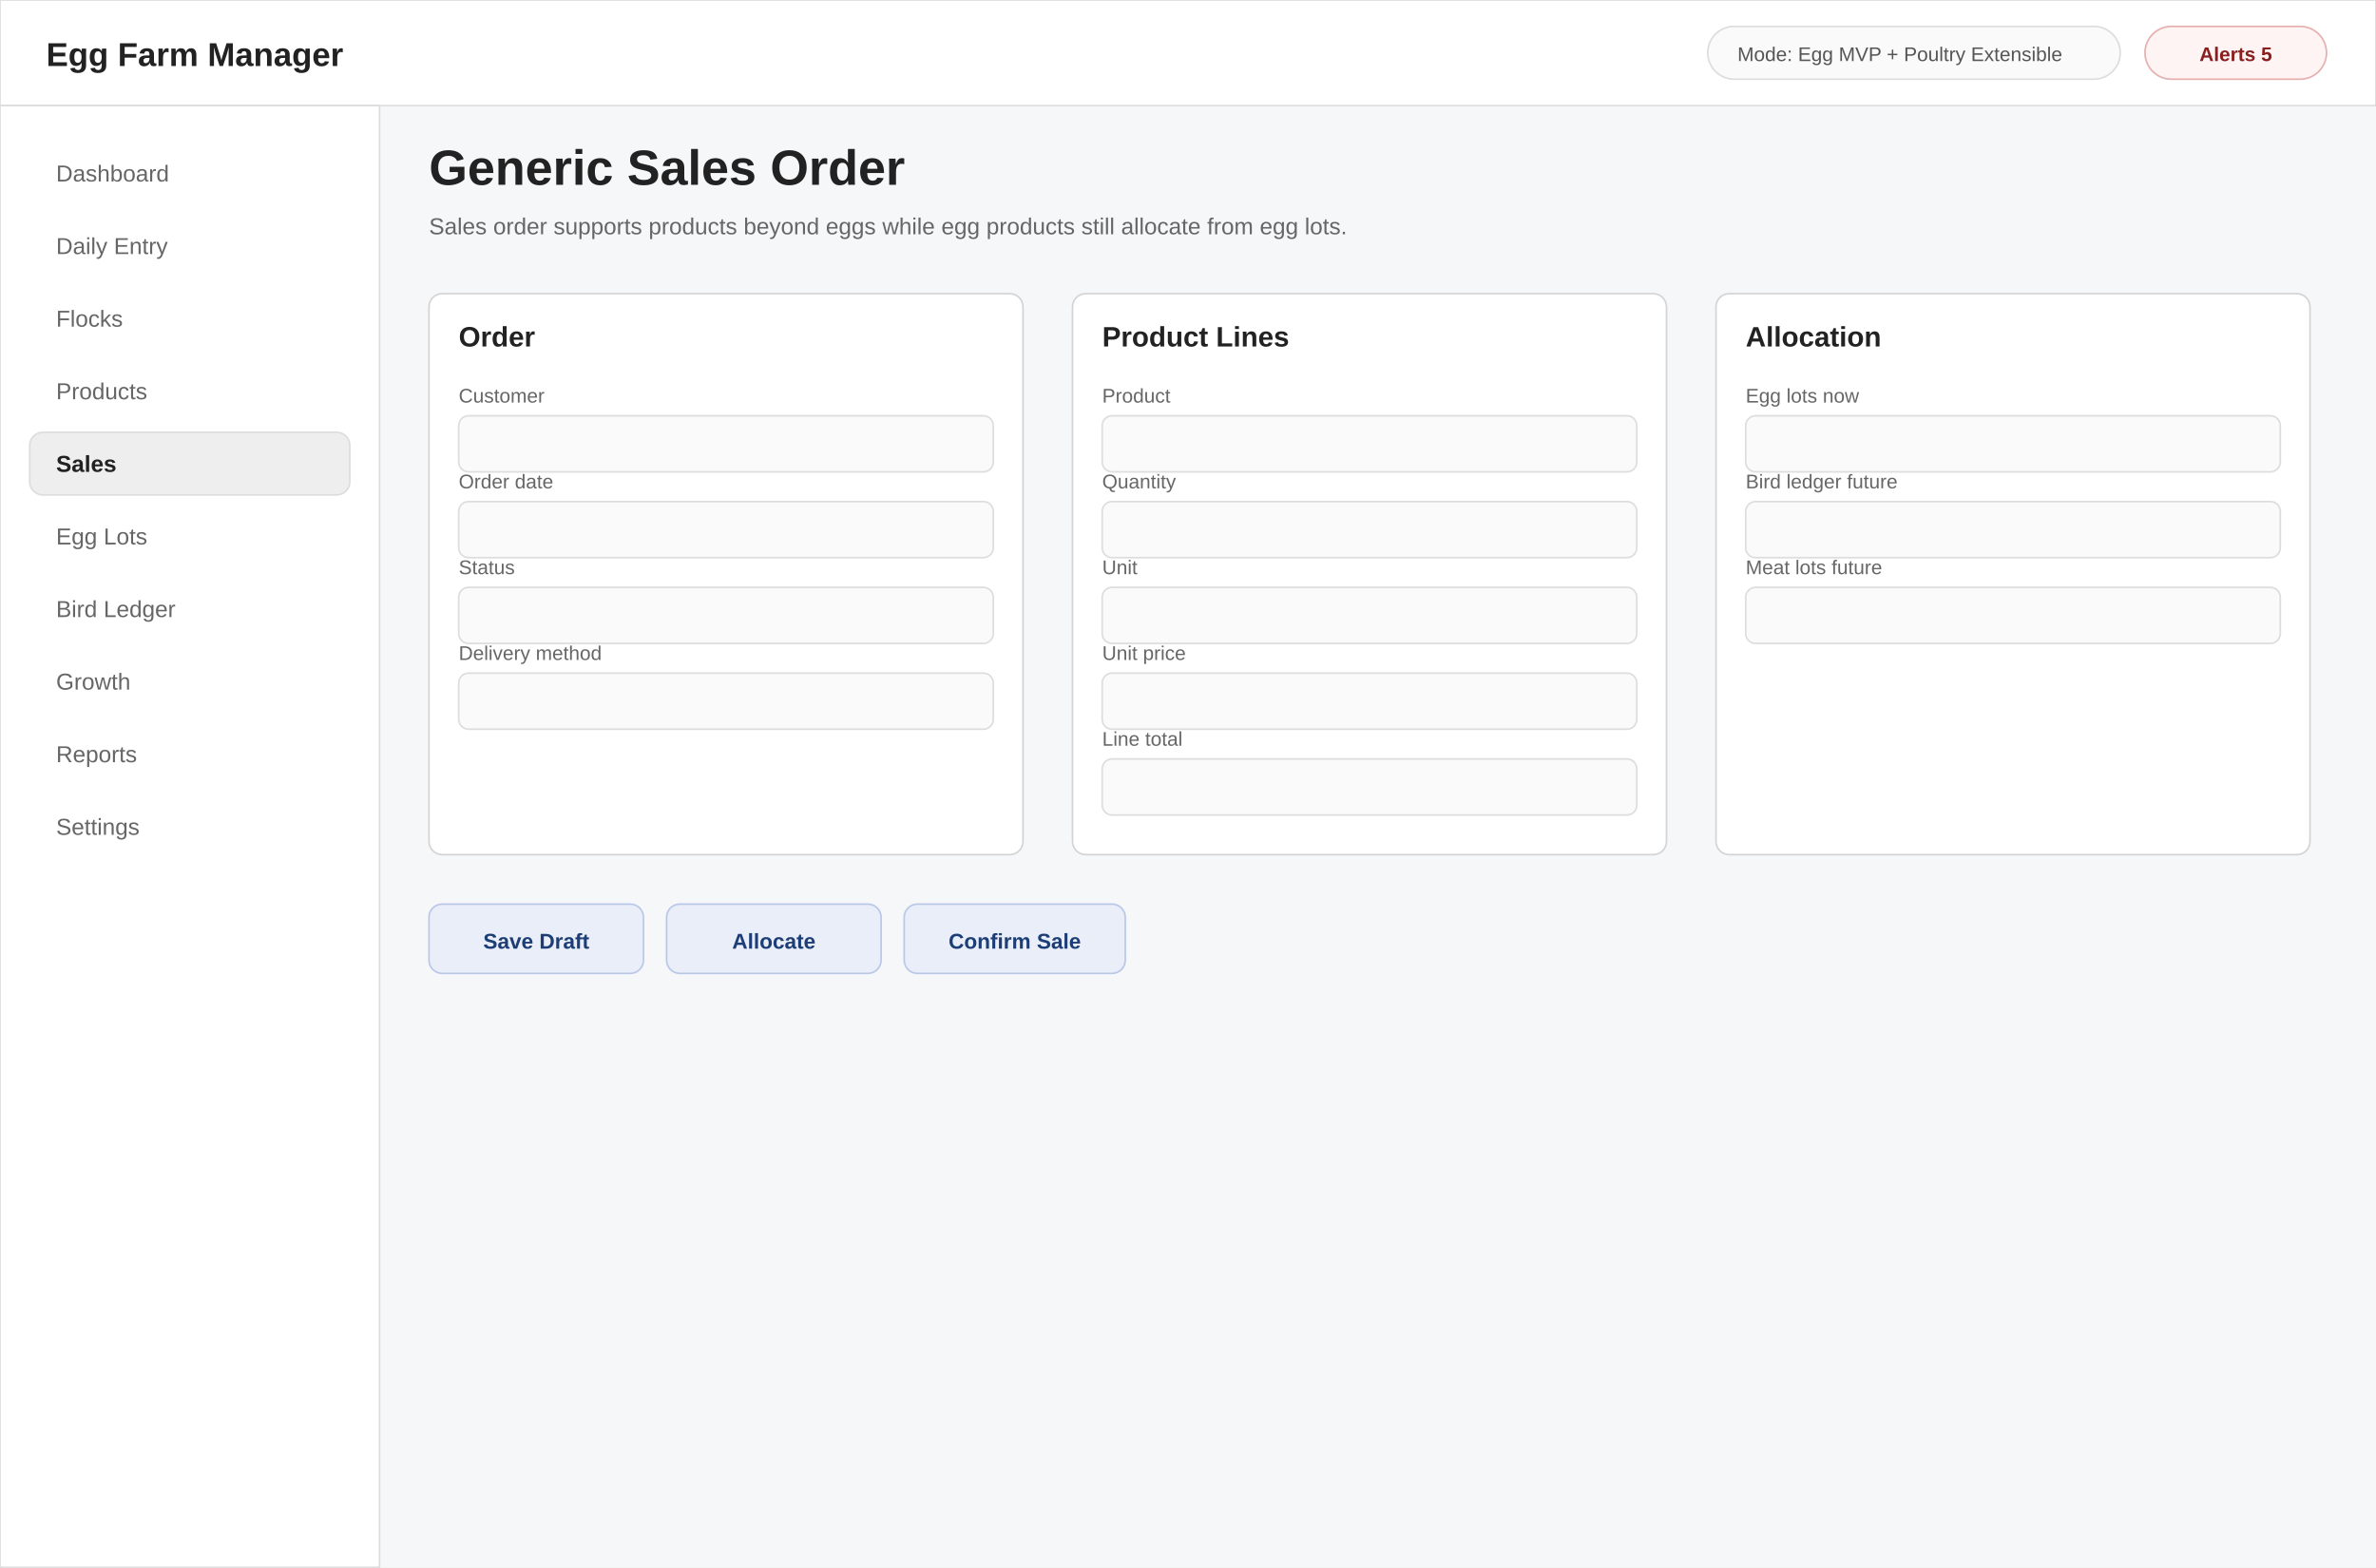
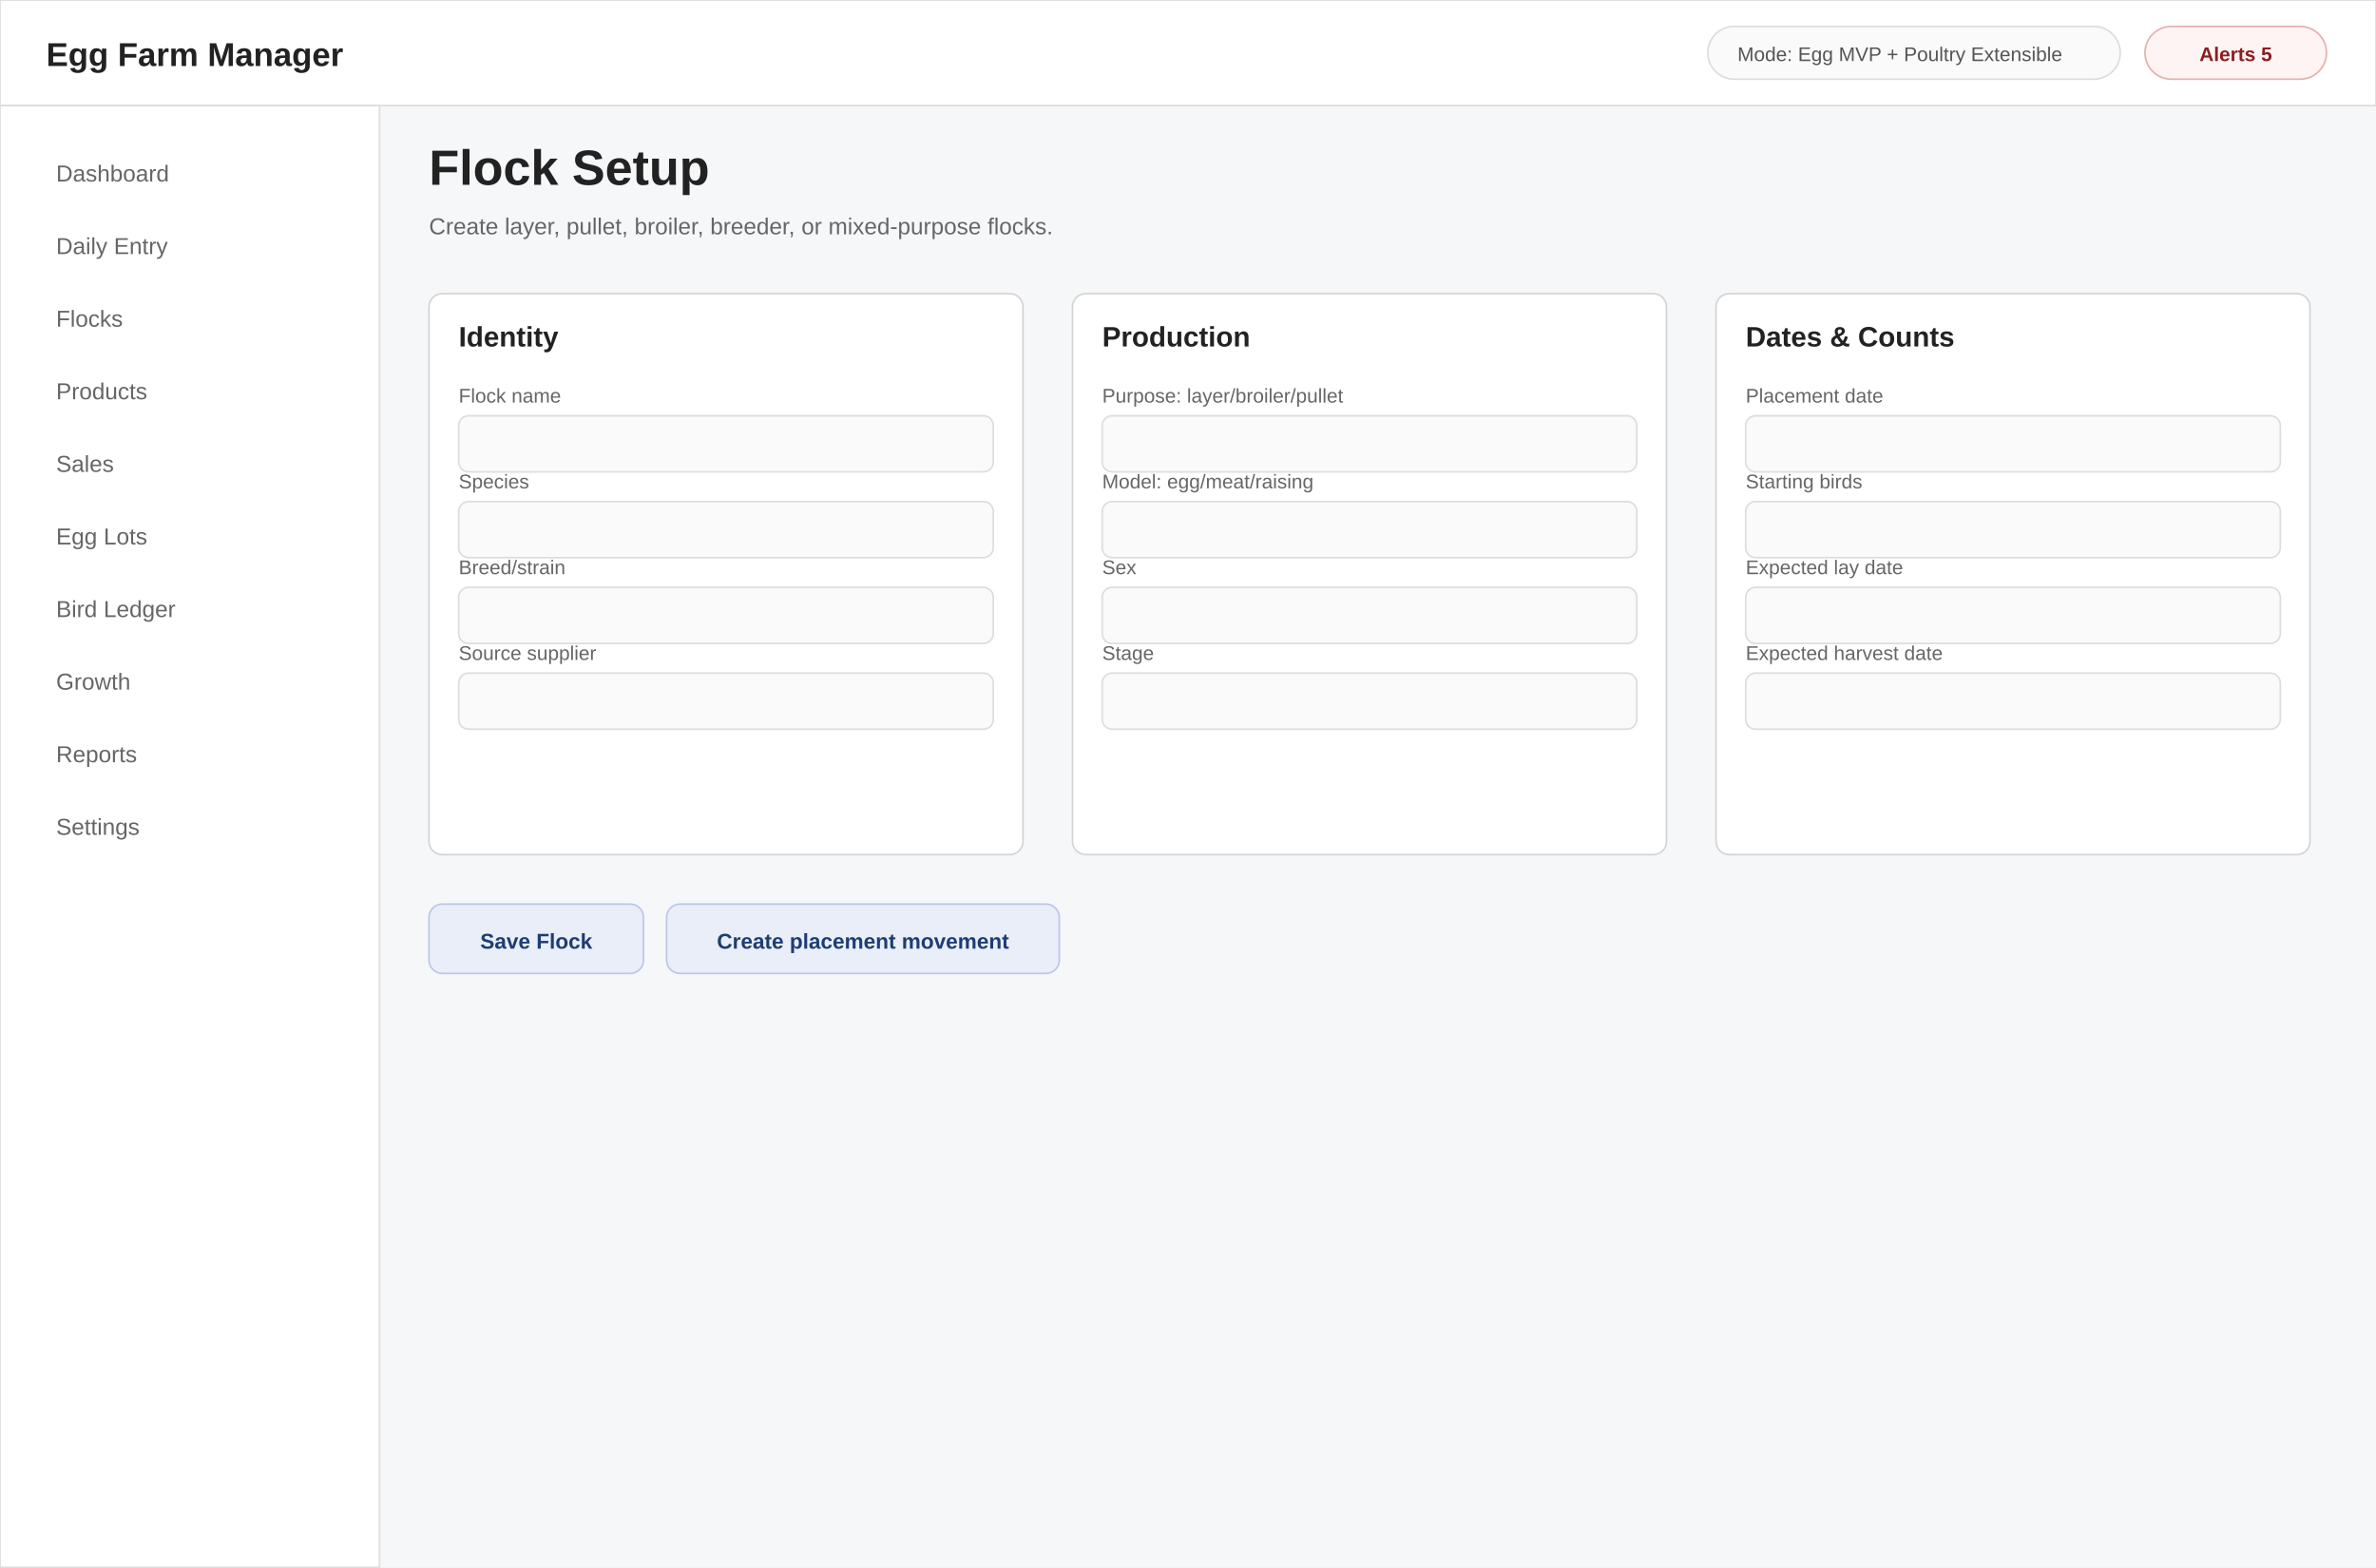
<svg xmlns="http://www.w3.org/2000/svg" width="1440" height="950" viewBox="0 0 1440 950">
  <rect width="100%" height="100%" fill="#f6f7f9" />
  <rect x="0" y="0" width="1440" height="64" rx="0" fill="#fff" stroke="#ddd" />
  <text x="28" y="40" font-family="Arial, sans-serif" font-size="20" font-weight="700" fill="#222" text-anchor="start">Egg Farm Manager</text>
  <rect x="1035" y="16" width="250" height="32" rx="16" fill="#fafafa" stroke="#ddd" />
  <text x="1053" y="37" font-family="Arial, sans-serif" font-size="12" font-weight="400" fill="#555" text-anchor="start">Mode: Egg MVP + Poultry Extensible</text>
  <rect x="1300" y="16" width="110" height="32" rx="16" fill="#fff4f4" stroke="#e6b0b0" />
  <text x="1355" y="37" font-family="Arial, sans-serif" font-size="12" font-weight="700" fill="#8a1f1f" text-anchor="middle">Alerts 5</text>
  <rect x="0" y="64" width="230" height="886" rx="0" fill="#fff" stroke="#ddd" />
  <text x="34" y="110" font-family="Arial, sans-serif" font-size="14" font-weight="400" fill="#666" text-anchor="start">Dashboard</text>
  <text x="34" y="154" font-family="Arial, sans-serif" font-size="14" font-weight="400" fill="#666" text-anchor="start">Daily Entry</text>
  <text x="34" y="198" font-family="Arial, sans-serif" font-size="14" font-weight="400" fill="#666" text-anchor="start">Flocks</text>
  <text x="34" y="242" font-family="Arial, sans-serif" font-size="14" font-weight="400" fill="#666" text-anchor="start">Products</text>
-   <rect x="18" y="262" width="194" height="38" rx="8" fill="#eeeeee" stroke="#ddd" />
-   <text x="34" y="286" font-family="Arial, sans-serif" font-size="14" font-weight="600" fill="#222" text-anchor="start">Sales</text>
+   <text x="34" y="286" font-family="Arial, sans-serif" font-size="14" font-weight="400" fill="#666" text-anchor="start">Sales</text>
  <text x="34" y="330" font-family="Arial, sans-serif" font-size="14" font-weight="400" fill="#666" text-anchor="start">Egg Lots</text>
  <text x="34" y="374" font-family="Arial, sans-serif" font-size="14" font-weight="400" fill="#666" text-anchor="start">Bird Ledger</text>
  <text x="34" y="418" font-family="Arial, sans-serif" font-size="14" font-weight="400" fill="#666" text-anchor="start">Growth</text>
  <text x="34" y="462" font-family="Arial, sans-serif" font-size="14" font-weight="400" fill="#666" text-anchor="start">Reports</text>
  <text x="34" y="506" font-family="Arial, sans-serif" font-size="14" font-weight="400" fill="#666" text-anchor="start">Settings</text>
-   <text x="260" y="112" font-family="Arial, sans-serif" font-size="30" font-weight="700" fill="#222" text-anchor="start">Generic Sales Order</text>
-   <text x="260" y="142" font-family="Arial, sans-serif" font-size="14" font-weight="400" fill="#666" text-anchor="start">Sales order supports products beyond eggs while egg products still allocate from egg lots.</text>
+   <text x="260" y="112" font-family="Arial, sans-serif" font-size="30" font-weight="700" fill="#222" text-anchor="start">Flock Setup</text>
+   <text x="260" y="142" font-family="Arial, sans-serif" font-size="14" font-weight="400" fill="#666" text-anchor="start">Create layer, pullet, broiler, breeder, or mixed-purpose flocks.</text>
  <rect x="260" y="178" width="360" height="340" rx="8" fill="#fff" stroke="#d4d4d4" />
-   <text x="278" y="210" font-family="Arial, sans-serif" font-size="17" font-weight="700" fill="#222" text-anchor="start">Order</text>
-   <text x="278" y="244" font-family="Arial, sans-serif" font-size="12" font-weight="400" fill="#666" text-anchor="start">Customer</text>
+   <text x="278" y="210" font-family="Arial, sans-serif" font-size="17" font-weight="700" fill="#222" text-anchor="start">Identity</text>
+   <text x="278" y="244" font-family="Arial, sans-serif" font-size="12" font-weight="400" fill="#666" text-anchor="start">Flock name</text>
  <rect x="278" y="252" width="324" height="34" rx="6" fill="#fafafa" stroke="#ddd" />
-   <text x="278" y="296" font-family="Arial, sans-serif" font-size="12" font-weight="400" fill="#666" text-anchor="start">Order date</text>
+   <text x="278" y="296" font-family="Arial, sans-serif" font-size="12" font-weight="400" fill="#666" text-anchor="start">Species</text>
  <rect x="278" y="304" width="324" height="34" rx="6" fill="#fafafa" stroke="#ddd" />
-   <text x="278" y="348" font-family="Arial, sans-serif" font-size="12" font-weight="400" fill="#666" text-anchor="start">Status</text>
+   <text x="278" y="348" font-family="Arial, sans-serif" font-size="12" font-weight="400" fill="#666" text-anchor="start">Breed/strain</text>
  <rect x="278" y="356" width="324" height="34" rx="6" fill="#fafafa" stroke="#ddd" />
-   <text x="278" y="400" font-family="Arial, sans-serif" font-size="12" font-weight="400" fill="#666" text-anchor="start">Delivery method</text>
+   <text x="278" y="400" font-family="Arial, sans-serif" font-size="12" font-weight="400" fill="#666" text-anchor="start">Source supplier</text>
  <rect x="278" y="408" width="324" height="34" rx="6" fill="#fafafa" stroke="#ddd" />
  <rect x="650" y="178" width="360" height="340" rx="8" fill="#fff" stroke="#d4d4d4" />
-   <text x="668" y="210" font-family="Arial, sans-serif" font-size="17" font-weight="700" fill="#222" text-anchor="start">Product Lines</text>
-   <text x="668" y="244" font-family="Arial, sans-serif" font-size="12" font-weight="400" fill="#666" text-anchor="start">Product</text>
+   <text x="668" y="210" font-family="Arial, sans-serif" font-size="17" font-weight="700" fill="#222" text-anchor="start">Production</text>
+   <text x="668" y="244" font-family="Arial, sans-serif" font-size="12" font-weight="400" fill="#666" text-anchor="start">Purpose: layer/broiler/pullet</text>
  <rect x="668" y="252" width="324" height="34" rx="6" fill="#fafafa" stroke="#ddd" />
-   <text x="668" y="296" font-family="Arial, sans-serif" font-size="12" font-weight="400" fill="#666" text-anchor="start">Quantity</text>
+   <text x="668" y="296" font-family="Arial, sans-serif" font-size="12" font-weight="400" fill="#666" text-anchor="start">Model: egg/meat/raising</text>
  <rect x="668" y="304" width="324" height="34" rx="6" fill="#fafafa" stroke="#ddd" />
-   <text x="668" y="348" font-family="Arial, sans-serif" font-size="12" font-weight="400" fill="#666" text-anchor="start">Unit</text>
+   <text x="668" y="348" font-family="Arial, sans-serif" font-size="12" font-weight="400" fill="#666" text-anchor="start">Sex</text>
  <rect x="668" y="356" width="324" height="34" rx="6" fill="#fafafa" stroke="#ddd" />
-   <text x="668" y="400" font-family="Arial, sans-serif" font-size="12" font-weight="400" fill="#666" text-anchor="start">Unit price</text>
+   <text x="668" y="400" font-family="Arial, sans-serif" font-size="12" font-weight="400" fill="#666" text-anchor="start">Stage</text>
  <rect x="668" y="408" width="324" height="34" rx="6" fill="#fafafa" stroke="#ddd" />
-   <text x="668" y="452" font-family="Arial, sans-serif" font-size="12" font-weight="400" fill="#666" text-anchor="start">Line total</text>
-   <rect x="668" y="460" width="324" height="34" rx="6" fill="#fafafa" stroke="#ddd" />
  <rect x="1040" y="178" width="360" height="340" rx="8" fill="#fff" stroke="#d4d4d4" />
-   <text x="1058" y="210" font-family="Arial, sans-serif" font-size="17" font-weight="700" fill="#222" text-anchor="start">Allocation</text>
-   <text x="1058" y="244" font-family="Arial, sans-serif" font-size="12" font-weight="400" fill="#666" text-anchor="start">Egg lots now</text>
+   <text x="1058" y="210" font-family="Arial, sans-serif" font-size="17" font-weight="700" fill="#222" text-anchor="start">Dates &amp; Counts</text>
+   <text x="1058" y="244" font-family="Arial, sans-serif" font-size="12" font-weight="400" fill="#666" text-anchor="start">Placement date</text>
  <rect x="1058" y="252" width="324" height="34" rx="6" fill="#fafafa" stroke="#ddd" />
-   <text x="1058" y="296" font-family="Arial, sans-serif" font-size="12" font-weight="400" fill="#666" text-anchor="start">Bird ledger future</text>
+   <text x="1058" y="296" font-family="Arial, sans-serif" font-size="12" font-weight="400" fill="#666" text-anchor="start">Starting birds</text>
  <rect x="1058" y="304" width="324" height="34" rx="6" fill="#fafafa" stroke="#ddd" />
-   <text x="1058" y="348" font-family="Arial, sans-serif" font-size="12" font-weight="400" fill="#666" text-anchor="start">Meat lots future</text>
+   <text x="1058" y="348" font-family="Arial, sans-serif" font-size="12" font-weight="400" fill="#666" text-anchor="start">Expected lay date</text>
  <rect x="1058" y="356" width="324" height="34" rx="6" fill="#fafafa" stroke="#ddd" />
+   <text x="1058" y="400" font-family="Arial, sans-serif" font-size="12" font-weight="400" fill="#666" text-anchor="start">Expected harvest date</text>
+   <rect x="1058" y="408" width="324" height="34" rx="6" fill="#fafafa" stroke="#ddd" />
  <rect x="260" y="548" width="130" height="42" rx="8" fill="#e9eef8" stroke="#b9c8e8" />
-   <text x="325.0" y="575" font-family="Arial, sans-serif" font-size="13" font-weight="700" fill="#1c3d75" text-anchor="middle">Save Draft</text>
-   <rect x="404" y="548" width="130" height="42" rx="8" fill="#e9eef8" stroke="#b9c8e8" />
-   <text x="469.0" y="575" font-family="Arial, sans-serif" font-size="13" font-weight="700" fill="#1c3d75" text-anchor="middle">Allocate</text>
-   <rect x="548" y="548" width="134" height="42" rx="8" fill="#e9eef8" stroke="#b9c8e8" />
-   <text x="615.0" y="575" font-family="Arial, sans-serif" font-size="13" font-weight="700" fill="#1c3d75" text-anchor="middle">Confirm Sale</text>
+   <text x="325.0" y="575" font-family="Arial, sans-serif" font-size="13" font-weight="700" fill="#1c3d75" text-anchor="middle">Save Flock</text>
+   <rect x="404" y="548" width="238" height="42" rx="8" fill="#e9eef8" stroke="#b9c8e8" />
+   <text x="523.0" y="575" font-family="Arial, sans-serif" font-size="13" font-weight="700" fill="#1c3d75" text-anchor="middle">Create placement movement</text>
</svg>
